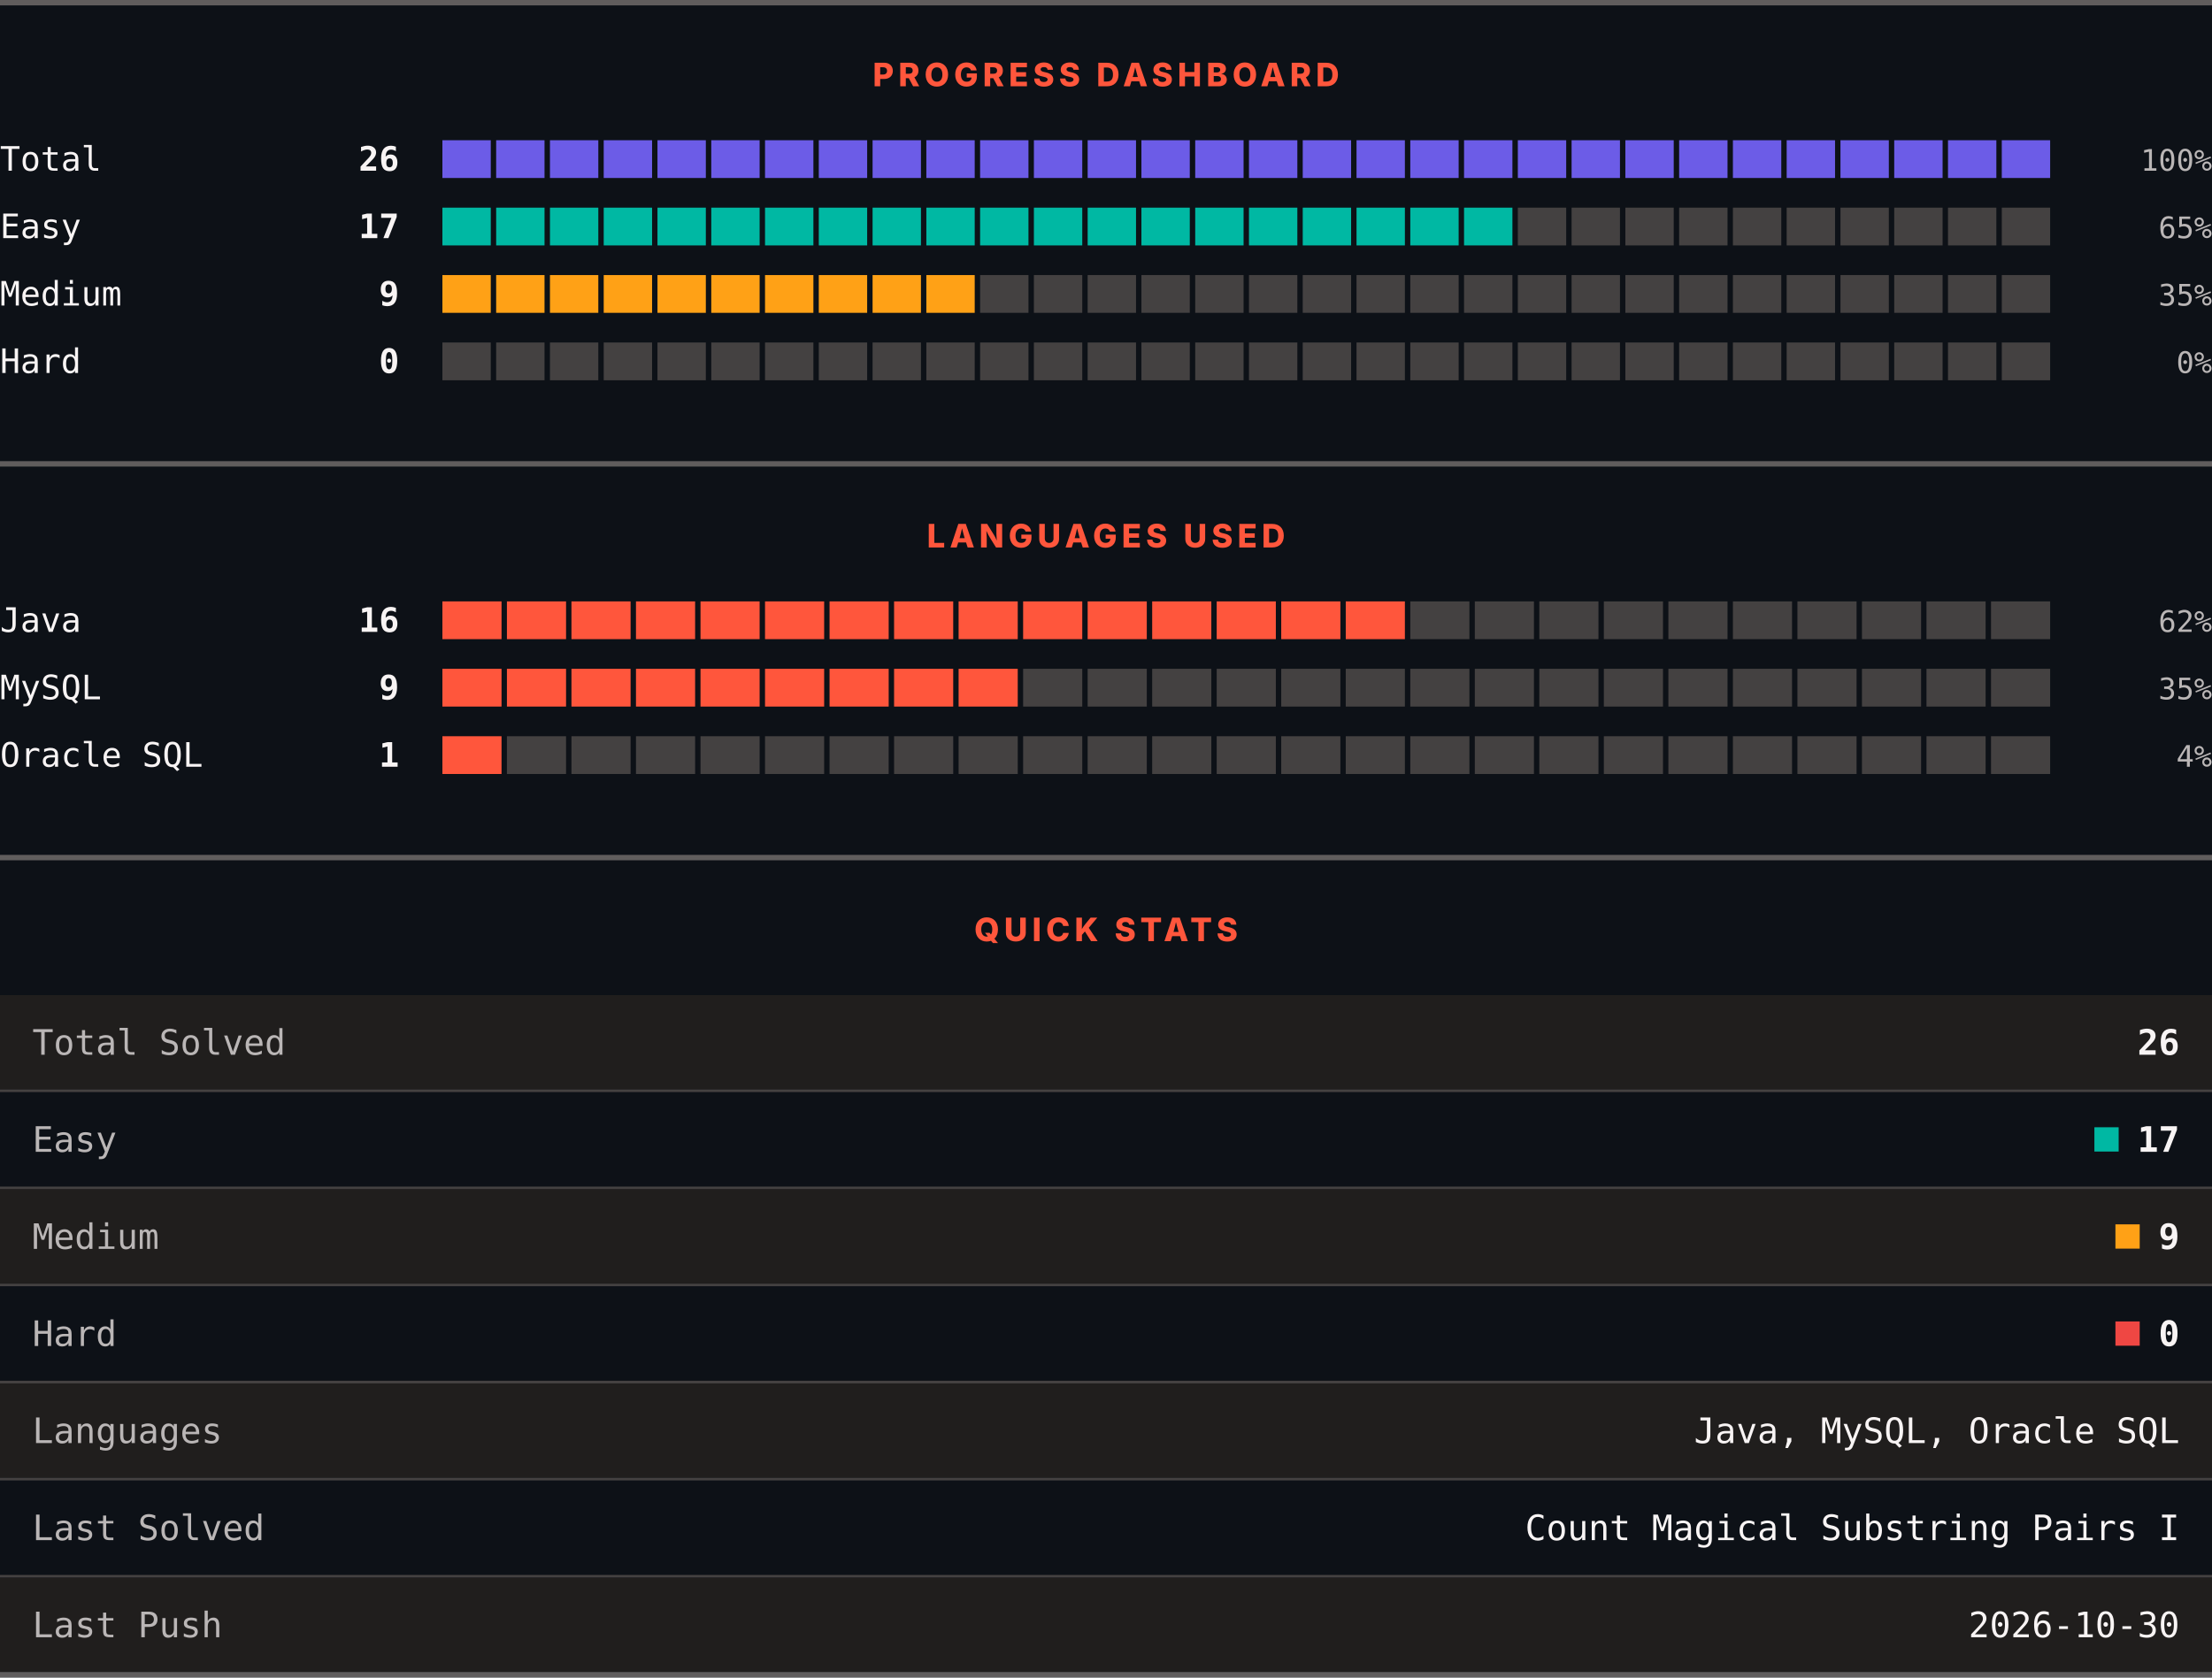
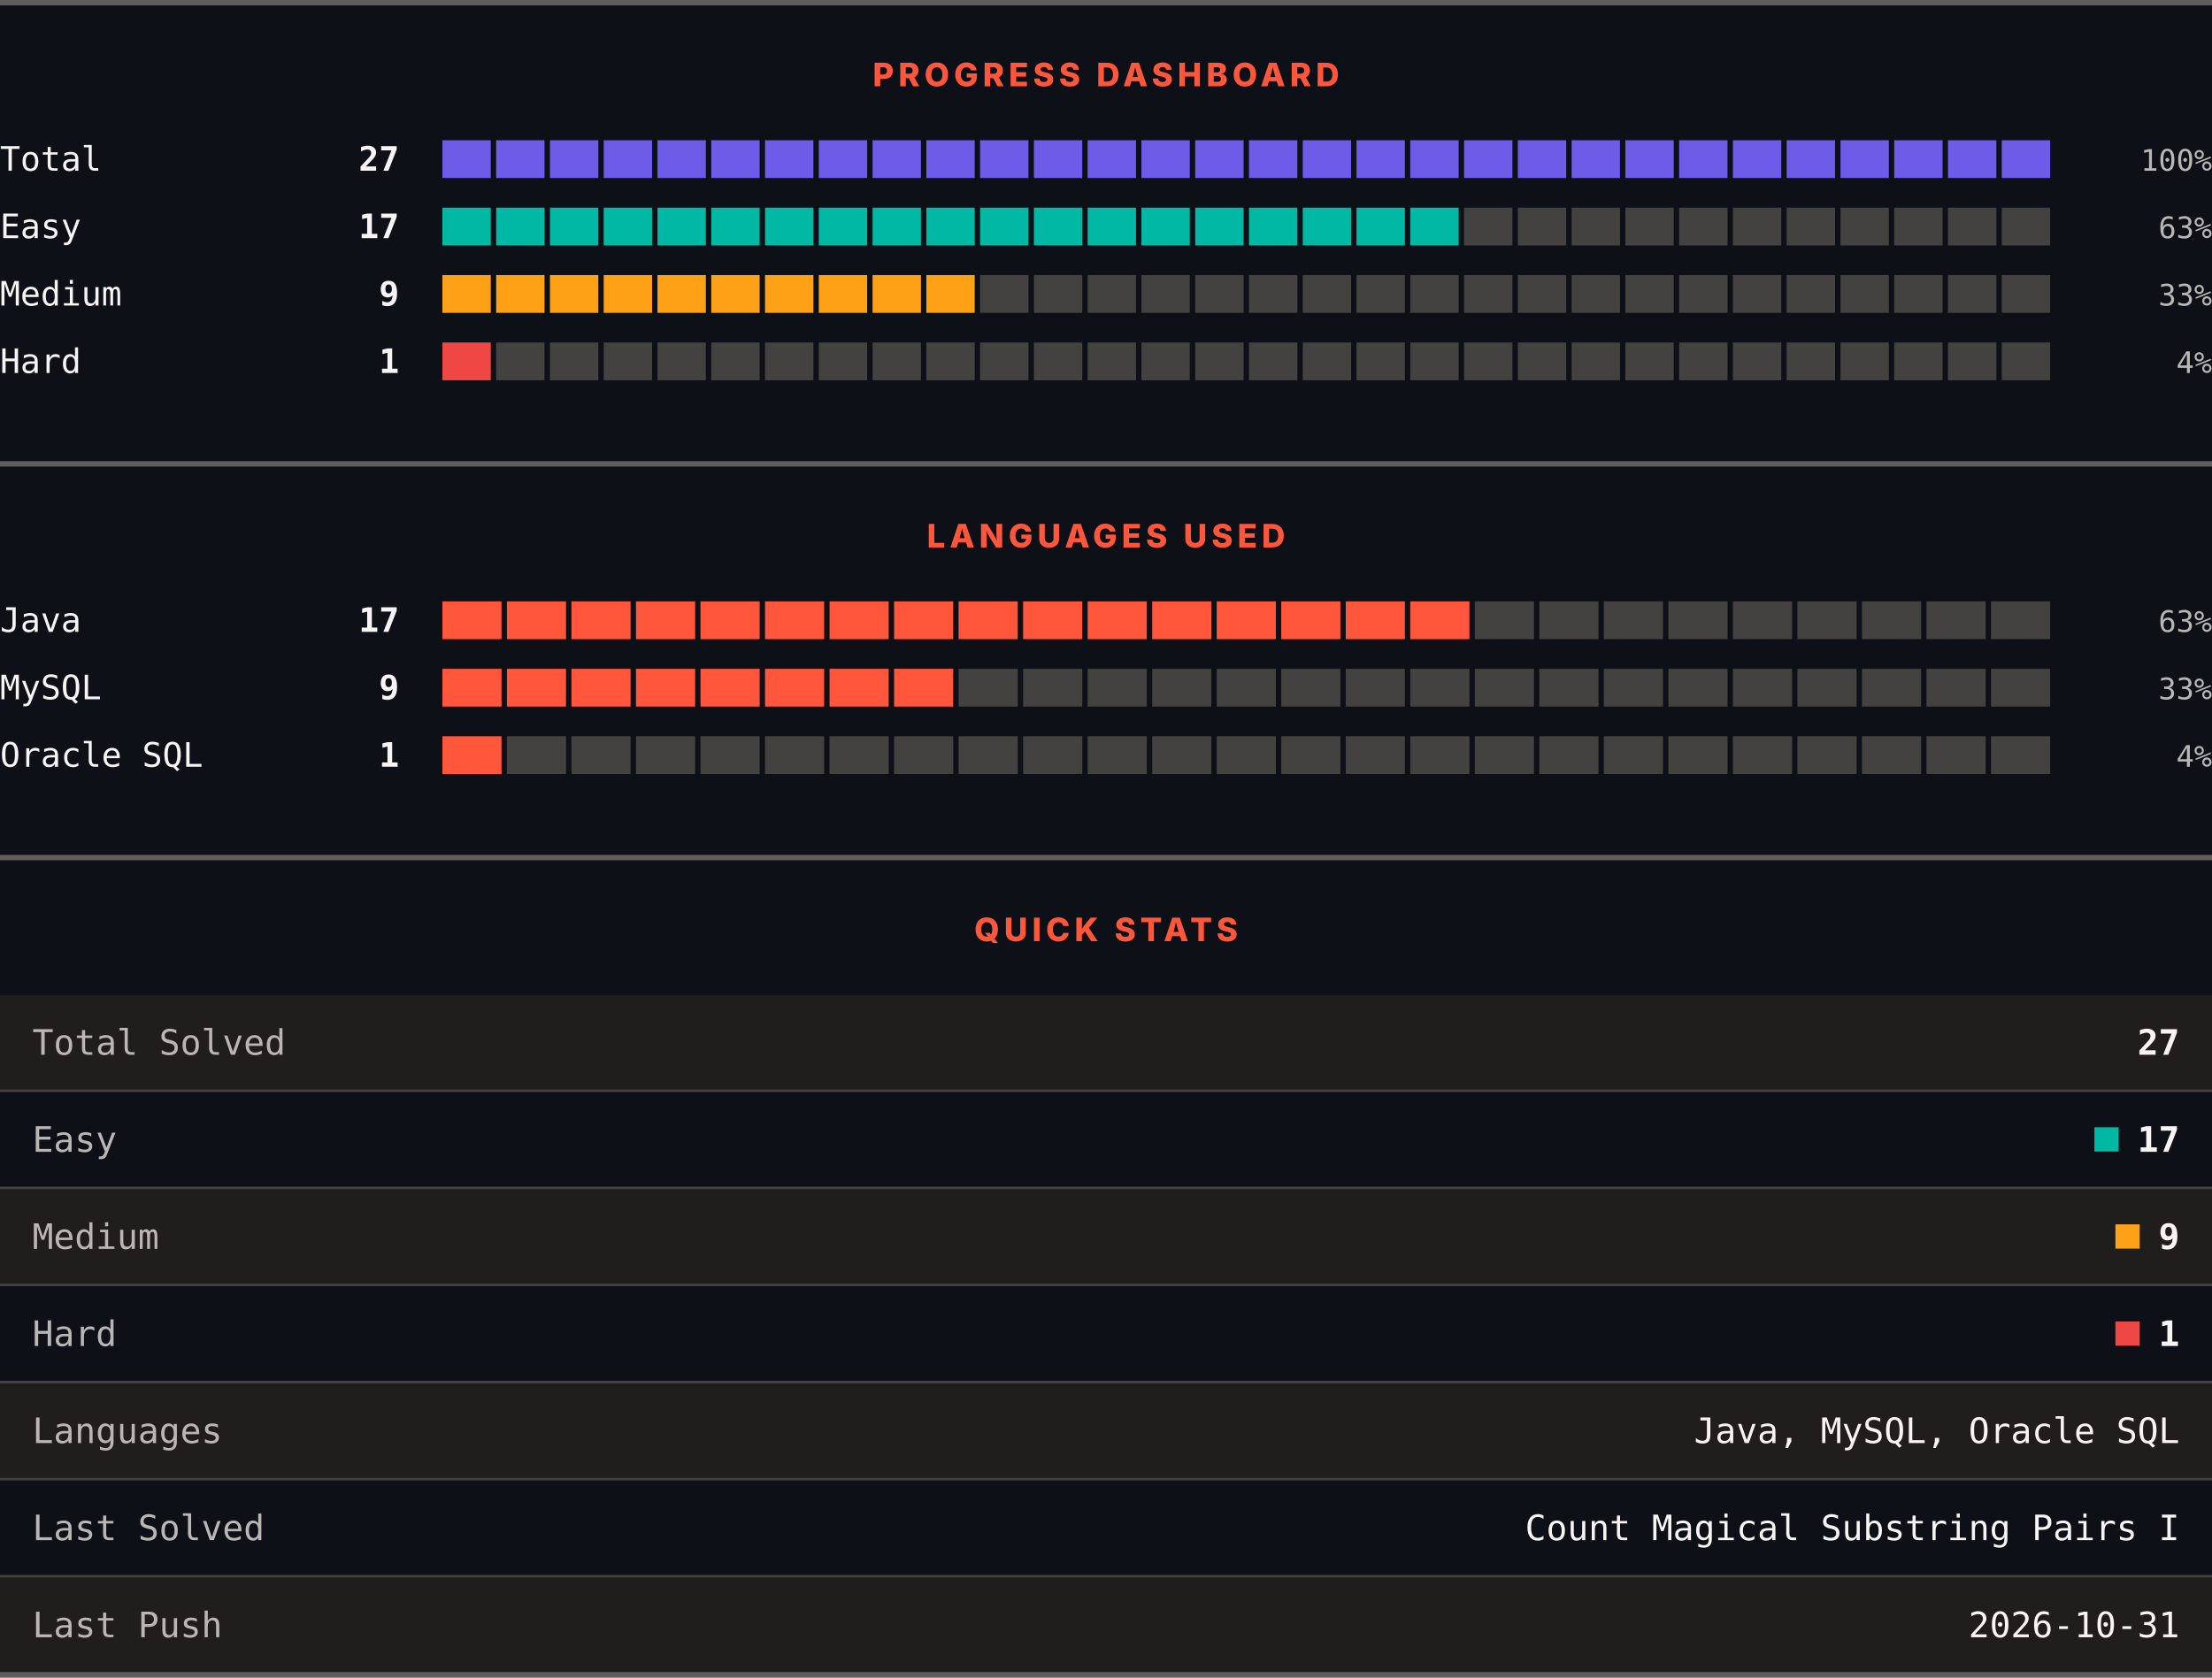
<svg xmlns="http://www.w3.org/2000/svg" width="820" height="622" viewBox="0 0 820 622" role="img" aria-label="LeetCode progress, languages and quick stats">
  <rect width="820" height="622" fill="#0d1117" />
  <rect x="0" y="0" width="820" height="2" fill="#605d5d" />
  <text x="410" y="32" text-anchor="middle" font-family="Archivo, system-ui, -apple-system, Segoe UI, sans-serif" font-size="12" font-weight="800" letter-spacing="1.68" fill="#ff563c">PROGRESS DASHBOARD</text>
  <text x="0" y="63.3" font-family="ui-monospace, SFMono-Regular, Menlo, Consolas, monospace" font-size="12.5" fill="#f8f4f4">Total</text>
-   <text x="148" y="63.3" text-anchor="end" font-family="ui-monospace, SFMono-Regular, Menlo, Consolas, monospace" font-size="12.5" font-weight="700" fill="#f8f4f4">26</text>
+   <text x="148" y="63.3" text-anchor="end" font-family="ui-monospace, SFMono-Regular, Menlo, Consolas, monospace" font-size="12.5" font-weight="700" fill="#f8f4f4">27</text>
  <rect x="164.00" y="52" width="17.93" height="14" fill="#6c5ce7" />
  <rect x="183.93" y="52" width="17.93" height="14" fill="#6c5ce7" />
  <rect x="203.87" y="52" width="17.93" height="14" fill="#6c5ce7" />
  <rect x="223.80" y="52" width="17.93" height="14" fill="#6c5ce7" />
  <rect x="243.73" y="52" width="17.93" height="14" fill="#6c5ce7" />
  <rect x="263.67" y="52" width="17.93" height="14" fill="#6c5ce7" />
  <rect x="283.60" y="52" width="17.93" height="14" fill="#6c5ce7" />
  <rect x="303.53" y="52" width="17.93" height="14" fill="#6c5ce7" />
  <rect x="323.47" y="52" width="17.93" height="14" fill="#6c5ce7" />
  <rect x="343.40" y="52" width="17.93" height="14" fill="#6c5ce7" />
  <rect x="363.33" y="52" width="17.93" height="14" fill="#6c5ce7" />
  <rect x="383.27" y="52" width="17.93" height="14" fill="#6c5ce7" />
  <rect x="403.20" y="52" width="17.93" height="14" fill="#6c5ce7" />
  <rect x="423.13" y="52" width="17.93" height="14" fill="#6c5ce7" />
  <rect x="443.07" y="52" width="17.93" height="14" fill="#6c5ce7" />
  <rect x="463.00" y="52" width="17.93" height="14" fill="#6c5ce7" />
  <rect x="482.93" y="52" width="17.93" height="14" fill="#6c5ce7" />
  <rect x="502.87" y="52" width="17.93" height="14" fill="#6c5ce7" />
  <rect x="522.80" y="52" width="17.93" height="14" fill="#6c5ce7" />
  <rect x="542.73" y="52" width="17.93" height="14" fill="#6c5ce7" />
  <rect x="562.67" y="52" width="17.93" height="14" fill="#6c5ce7" />
  <rect x="582.60" y="52" width="17.93" height="14" fill="#6c5ce7" />
  <rect x="602.53" y="52" width="17.93" height="14" fill="#6c5ce7" />
  <rect x="622.47" y="52" width="17.93" height="14" fill="#6c5ce7" />
  <rect x="642.40" y="52" width="17.93" height="14" fill="#6c5ce7" />
  <rect x="662.33" y="52" width="17.93" height="14" fill="#6c5ce7" />
  <rect x="682.27" y="52" width="17.93" height="14" fill="#6c5ce7" />
  <rect x="702.20" y="52" width="17.93" height="14" fill="#6c5ce7" />
  <rect x="722.13" y="52" width="17.93" height="14" fill="#6c5ce7" />
  <rect x="742.07" y="52" width="17.93" height="14" fill="#6c5ce7" />
  <text x="820" y="63.3" text-anchor="end" font-family="ui-monospace, SFMono-Regular, Menlo, Consolas, monospace" font-size="11" fill="#bab6b6">100%</text>
  <text x="0" y="88.3" font-family="ui-monospace, SFMono-Regular, Menlo, Consolas, monospace" font-size="12.5" fill="#f8f4f4">Easy</text>
  <text x="148" y="88.3" text-anchor="end" font-family="ui-monospace, SFMono-Regular, Menlo, Consolas, monospace" font-size="12.5" font-weight="700" fill="#f8f4f4">17</text>
  <rect x="164.00" y="77" width="17.93" height="14" fill="#00b8a3" />
  <rect x="183.93" y="77" width="17.93" height="14" fill="#00b8a3" />
  <rect x="203.87" y="77" width="17.93" height="14" fill="#00b8a3" />
  <rect x="223.80" y="77" width="17.93" height="14" fill="#00b8a3" />
  <rect x="243.73" y="77" width="17.93" height="14" fill="#00b8a3" />
  <rect x="263.67" y="77" width="17.93" height="14" fill="#00b8a3" />
  <rect x="283.60" y="77" width="17.93" height="14" fill="#00b8a3" />
  <rect x="303.53" y="77" width="17.93" height="14" fill="#00b8a3" />
  <rect x="323.47" y="77" width="17.93" height="14" fill="#00b8a3" />
  <rect x="343.40" y="77" width="17.93" height="14" fill="#00b8a3" />
  <rect x="363.33" y="77" width="17.93" height="14" fill="#00b8a3" />
  <rect x="383.27" y="77" width="17.93" height="14" fill="#00b8a3" />
  <rect x="403.20" y="77" width="17.93" height="14" fill="#00b8a3" />
  <rect x="423.13" y="77" width="17.93" height="14" fill="#00b8a3" />
  <rect x="443.07" y="77" width="17.93" height="14" fill="#00b8a3" />
  <rect x="463.00" y="77" width="17.93" height="14" fill="#00b8a3" />
  <rect x="482.93" y="77" width="17.93" height="14" fill="#00b8a3" />
  <rect x="502.87" y="77" width="17.93" height="14" fill="#00b8a3" />
  <rect x="522.80" y="77" width="17.93" height="14" fill="#00b8a3" />
-   <rect x="542.73" y="77" width="17.93" height="14" fill="#00b8a3" />
+   <rect x="542.73" y="77" width="17.93" height="14" fill="#444141" />
  <rect x="562.67" y="77" width="17.93" height="14" fill="#444141" />
  <rect x="582.60" y="77" width="17.93" height="14" fill="#444141" />
  <rect x="602.53" y="77" width="17.93" height="14" fill="#444141" />
  <rect x="622.47" y="77" width="17.93" height="14" fill="#444141" />
  <rect x="642.40" y="77" width="17.93" height="14" fill="#444141" />
  <rect x="662.33" y="77" width="17.93" height="14" fill="#444141" />
  <rect x="682.27" y="77" width="17.93" height="14" fill="#444141" />
  <rect x="702.20" y="77" width="17.93" height="14" fill="#444141" />
  <rect x="722.13" y="77" width="17.93" height="14" fill="#444141" />
  <rect x="742.07" y="77" width="17.93" height="14" fill="#444141" />
-   <text x="820" y="88.3" text-anchor="end" font-family="ui-monospace, SFMono-Regular, Menlo, Consolas, monospace" font-size="11" fill="#bab6b6">65%</text>
+   <text x="820" y="88.3" text-anchor="end" font-family="ui-monospace, SFMono-Regular, Menlo, Consolas, monospace" font-size="11" fill="#bab6b6">63%</text>
  <text x="0" y="113.3" font-family="ui-monospace, SFMono-Regular, Menlo, Consolas, monospace" font-size="12.5" fill="#f8f4f4">Medium</text>
  <text x="148" y="113.3" text-anchor="end" font-family="ui-monospace, SFMono-Regular, Menlo, Consolas, monospace" font-size="12.5" font-weight="700" fill="#f8f4f4">9</text>
  <rect x="164.00" y="102" width="17.93" height="14" fill="#ffa116" />
  <rect x="183.93" y="102" width="17.93" height="14" fill="#ffa116" />
  <rect x="203.87" y="102" width="17.93" height="14" fill="#ffa116" />
  <rect x="223.80" y="102" width="17.93" height="14" fill="#ffa116" />
  <rect x="243.73" y="102" width="17.93" height="14" fill="#ffa116" />
  <rect x="263.67" y="102" width="17.93" height="14" fill="#ffa116" />
  <rect x="283.60" y="102" width="17.93" height="14" fill="#ffa116" />
  <rect x="303.53" y="102" width="17.93" height="14" fill="#ffa116" />
  <rect x="323.47" y="102" width="17.93" height="14" fill="#ffa116" />
  <rect x="343.40" y="102" width="17.93" height="14" fill="#ffa116" />
  <rect x="363.33" y="102" width="17.93" height="14" fill="#444141" />
  <rect x="383.27" y="102" width="17.93" height="14" fill="#444141" />
  <rect x="403.20" y="102" width="17.93" height="14" fill="#444141" />
  <rect x="423.13" y="102" width="17.93" height="14" fill="#444141" />
  <rect x="443.07" y="102" width="17.93" height="14" fill="#444141" />
  <rect x="463.00" y="102" width="17.93" height="14" fill="#444141" />
  <rect x="482.93" y="102" width="17.93" height="14" fill="#444141" />
  <rect x="502.87" y="102" width="17.93" height="14" fill="#444141" />
  <rect x="522.80" y="102" width="17.93" height="14" fill="#444141" />
  <rect x="542.73" y="102" width="17.93" height="14" fill="#444141" />
  <rect x="562.67" y="102" width="17.93" height="14" fill="#444141" />
  <rect x="582.60" y="102" width="17.93" height="14" fill="#444141" />
  <rect x="602.53" y="102" width="17.93" height="14" fill="#444141" />
  <rect x="622.47" y="102" width="17.93" height="14" fill="#444141" />
  <rect x="642.40" y="102" width="17.93" height="14" fill="#444141" />
  <rect x="662.33" y="102" width="17.93" height="14" fill="#444141" />
  <rect x="682.27" y="102" width="17.93" height="14" fill="#444141" />
  <rect x="702.20" y="102" width="17.93" height="14" fill="#444141" />
  <rect x="722.13" y="102" width="17.93" height="14" fill="#444141" />
  <rect x="742.07" y="102" width="17.93" height="14" fill="#444141" />
-   <text x="820" y="113.3" text-anchor="end" font-family="ui-monospace, SFMono-Regular, Menlo, Consolas, monospace" font-size="11" fill="#bab6b6">35%</text>
+   <text x="820" y="113.3" text-anchor="end" font-family="ui-monospace, SFMono-Regular, Menlo, Consolas, monospace" font-size="11" fill="#bab6b6">33%</text>
  <text x="0" y="138.3" font-family="ui-monospace, SFMono-Regular, Menlo, Consolas, monospace" font-size="12.5" fill="#f8f4f4">Hard</text>
-   <text x="148" y="138.3" text-anchor="end" font-family="ui-monospace, SFMono-Regular, Menlo, Consolas, monospace" font-size="12.5" font-weight="700" fill="#f8f4f4">0</text>
-   <rect x="164.00" y="127" width="17.93" height="14" fill="#444141" />
+   <text x="148" y="138.3" text-anchor="end" font-family="ui-monospace, SFMono-Regular, Menlo, Consolas, monospace" font-size="12.5" font-weight="700" fill="#f8f4f4">1</text>
+   <rect x="164.00" y="127" width="17.93" height="14" fill="#ef4743" />
  <rect x="183.93" y="127" width="17.93" height="14" fill="#444141" />
  <rect x="203.87" y="127" width="17.93" height="14" fill="#444141" />
  <rect x="223.80" y="127" width="17.93" height="14" fill="#444141" />
  <rect x="243.73" y="127" width="17.93" height="14" fill="#444141" />
  <rect x="263.67" y="127" width="17.93" height="14" fill="#444141" />
  <rect x="283.60" y="127" width="17.93" height="14" fill="#444141" />
  <rect x="303.53" y="127" width="17.93" height="14" fill="#444141" />
  <rect x="323.47" y="127" width="17.93" height="14" fill="#444141" />
  <rect x="343.40" y="127" width="17.93" height="14" fill="#444141" />
  <rect x="363.33" y="127" width="17.93" height="14" fill="#444141" />
  <rect x="383.27" y="127" width="17.93" height="14" fill="#444141" />
  <rect x="403.20" y="127" width="17.93" height="14" fill="#444141" />
  <rect x="423.13" y="127" width="17.93" height="14" fill="#444141" />
  <rect x="443.07" y="127" width="17.93" height="14" fill="#444141" />
  <rect x="463.00" y="127" width="17.93" height="14" fill="#444141" />
  <rect x="482.93" y="127" width="17.93" height="14" fill="#444141" />
  <rect x="502.87" y="127" width="17.93" height="14" fill="#444141" />
  <rect x="522.80" y="127" width="17.93" height="14" fill="#444141" />
  <rect x="542.73" y="127" width="17.93" height="14" fill="#444141" />
  <rect x="562.67" y="127" width="17.93" height="14" fill="#444141" />
  <rect x="582.60" y="127" width="17.93" height="14" fill="#444141" />
  <rect x="602.53" y="127" width="17.93" height="14" fill="#444141" />
  <rect x="622.47" y="127" width="17.93" height="14" fill="#444141" />
  <rect x="642.40" y="127" width="17.93" height="14" fill="#444141" />
  <rect x="662.33" y="127" width="17.93" height="14" fill="#444141" />
  <rect x="682.27" y="127" width="17.93" height="14" fill="#444141" />
  <rect x="702.20" y="127" width="17.93" height="14" fill="#444141" />
  <rect x="722.13" y="127" width="17.93" height="14" fill="#444141" />
  <rect x="742.07" y="127" width="17.93" height="14" fill="#444141" />
-   <text x="820" y="138.3" text-anchor="end" font-family="ui-monospace, SFMono-Regular, Menlo, Consolas, monospace" font-size="11" fill="#bab6b6">0%</text>
+   <text x="820" y="138.3" text-anchor="end" font-family="ui-monospace, SFMono-Regular, Menlo, Consolas, monospace" font-size="11" fill="#bab6b6">4%</text>
  <rect x="0" y="171" width="820" height="2" fill="#605d5d" />
  <text x="410" y="203" text-anchor="middle" font-family="Archivo, system-ui, -apple-system, Segoe UI, sans-serif" font-size="12" font-weight="800" letter-spacing="1.68" fill="#ff563c">LANGUAGES USED</text>
  <text x="0" y="234.3" font-family="ui-monospace, SFMono-Regular, Menlo, Consolas, monospace" font-size="12.5" fill="#f8f4f4">Java</text>
-   <text x="148" y="234.3" text-anchor="end" font-family="ui-monospace, SFMono-Regular, Menlo, Consolas, monospace" font-size="12.5" font-weight="700" fill="#f8f4f4">16</text>
+   <text x="148" y="234.3" text-anchor="end" font-family="ui-monospace, SFMono-Regular, Menlo, Consolas, monospace" font-size="12.5" font-weight="700" fill="#f8f4f4">17</text>
  <rect x="164.00" y="223" width="21.92" height="14" fill="#ff563c" />
  <rect x="187.92" y="223" width="21.92" height="14" fill="#ff563c" />
  <rect x="211.84" y="223" width="21.92" height="14" fill="#ff563c" />
  <rect x="235.76" y="223" width="21.92" height="14" fill="#ff563c" />
  <rect x="259.68" y="223" width="21.92" height="14" fill="#ff563c" />
  <rect x="283.60" y="223" width="21.92" height="14" fill="#ff563c" />
  <rect x="307.52" y="223" width="21.92" height="14" fill="#ff563c" />
  <rect x="331.44" y="223" width="21.92" height="14" fill="#ff563c" />
  <rect x="355.36" y="223" width="21.92" height="14" fill="#ff563c" />
  <rect x="379.28" y="223" width="21.92" height="14" fill="#ff563c" />
  <rect x="403.20" y="223" width="21.92" height="14" fill="#ff563c" />
  <rect x="427.12" y="223" width="21.92" height="14" fill="#ff563c" />
  <rect x="451.04" y="223" width="21.92" height="14" fill="#ff563c" />
  <rect x="474.96" y="223" width="21.92" height="14" fill="#ff563c" />
  <rect x="498.88" y="223" width="21.92" height="14" fill="#ff563c" />
-   <rect x="522.80" y="223" width="21.92" height="14" fill="#444141" />
+   <rect x="522.80" y="223" width="21.92" height="14" fill="#ff563c" />
  <rect x="546.72" y="223" width="21.92" height="14" fill="#444141" />
  <rect x="570.64" y="223" width="21.92" height="14" fill="#444141" />
  <rect x="594.56" y="223" width="21.92" height="14" fill="#444141" />
  <rect x="618.48" y="223" width="21.92" height="14" fill="#444141" />
  <rect x="642.40" y="223" width="21.92" height="14" fill="#444141" />
  <rect x="666.32" y="223" width="21.92" height="14" fill="#444141" />
  <rect x="690.24" y="223" width="21.92" height="14" fill="#444141" />
  <rect x="714.16" y="223" width="21.92" height="14" fill="#444141" />
  <rect x="738.08" y="223" width="21.92" height="14" fill="#444141" />
-   <text x="820" y="234.3" text-anchor="end" font-family="ui-monospace, SFMono-Regular, Menlo, Consolas, monospace" font-size="11" fill="#bab6b6">62%</text>
+   <text x="820" y="234.3" text-anchor="end" font-family="ui-monospace, SFMono-Regular, Menlo, Consolas, monospace" font-size="11" fill="#bab6b6">63%</text>
  <text x="0" y="259.3" font-family="ui-monospace, SFMono-Regular, Menlo, Consolas, monospace" font-size="12.5" fill="#f8f4f4">MySQL</text>
  <text x="148" y="259.3" text-anchor="end" font-family="ui-monospace, SFMono-Regular, Menlo, Consolas, monospace" font-size="12.5" font-weight="700" fill="#f8f4f4">9</text>
  <rect x="164.00" y="248" width="21.92" height="14" fill="#ff563c" />
  <rect x="187.92" y="248" width="21.92" height="14" fill="#ff563c" />
  <rect x="211.84" y="248" width="21.92" height="14" fill="#ff563c" />
  <rect x="235.76" y="248" width="21.92" height="14" fill="#ff563c" />
  <rect x="259.68" y="248" width="21.92" height="14" fill="#ff563c" />
  <rect x="283.60" y="248" width="21.92" height="14" fill="#ff563c" />
  <rect x="307.52" y="248" width="21.92" height="14" fill="#ff563c" />
  <rect x="331.44" y="248" width="21.92" height="14" fill="#ff563c" />
-   <rect x="355.36" y="248" width="21.92" height="14" fill="#ff563c" />
+   <rect x="355.36" y="248" width="21.92" height="14" fill="#444141" />
  <rect x="379.28" y="248" width="21.92" height="14" fill="#444141" />
  <rect x="403.20" y="248" width="21.92" height="14" fill="#444141" />
  <rect x="427.12" y="248" width="21.92" height="14" fill="#444141" />
  <rect x="451.04" y="248" width="21.92" height="14" fill="#444141" />
  <rect x="474.96" y="248" width="21.92" height="14" fill="#444141" />
  <rect x="498.88" y="248" width="21.92" height="14" fill="#444141" />
  <rect x="522.80" y="248" width="21.92" height="14" fill="#444141" />
  <rect x="546.72" y="248" width="21.92" height="14" fill="#444141" />
  <rect x="570.64" y="248" width="21.92" height="14" fill="#444141" />
  <rect x="594.56" y="248" width="21.92" height="14" fill="#444141" />
  <rect x="618.48" y="248" width="21.92" height="14" fill="#444141" />
  <rect x="642.40" y="248" width="21.92" height="14" fill="#444141" />
  <rect x="666.32" y="248" width="21.92" height="14" fill="#444141" />
  <rect x="690.24" y="248" width="21.92" height="14" fill="#444141" />
  <rect x="714.16" y="248" width="21.92" height="14" fill="#444141" />
  <rect x="738.08" y="248" width="21.92" height="14" fill="#444141" />
-   <text x="820" y="259.3" text-anchor="end" font-family="ui-monospace, SFMono-Regular, Menlo, Consolas, monospace" font-size="11" fill="#bab6b6">35%</text>
+   <text x="820" y="259.3" text-anchor="end" font-family="ui-monospace, SFMono-Regular, Menlo, Consolas, monospace" font-size="11" fill="#bab6b6">33%</text>
  <text x="0" y="284.3" font-family="ui-monospace, SFMono-Regular, Menlo, Consolas, monospace" font-size="12.5" fill="#f8f4f4">Oracle SQL</text>
  <text x="148" y="284.3" text-anchor="end" font-family="ui-monospace, SFMono-Regular, Menlo, Consolas, monospace" font-size="12.5" font-weight="700" fill="#f8f4f4">1</text>
  <rect x="164.00" y="273" width="21.92" height="14" fill="#ff563c" />
  <rect x="187.92" y="273" width="21.92" height="14" fill="#444141" />
  <rect x="211.84" y="273" width="21.92" height="14" fill="#444141" />
  <rect x="235.76" y="273" width="21.92" height="14" fill="#444141" />
  <rect x="259.68" y="273" width="21.92" height="14" fill="#444141" />
  <rect x="283.60" y="273" width="21.92" height="14" fill="#444141" />
  <rect x="307.52" y="273" width="21.92" height="14" fill="#444141" />
  <rect x="331.44" y="273" width="21.92" height="14" fill="#444141" />
  <rect x="355.36" y="273" width="21.92" height="14" fill="#444141" />
  <rect x="379.28" y="273" width="21.92" height="14" fill="#444141" />
  <rect x="403.20" y="273" width="21.92" height="14" fill="#444141" />
  <rect x="427.12" y="273" width="21.92" height="14" fill="#444141" />
  <rect x="451.04" y="273" width="21.92" height="14" fill="#444141" />
  <rect x="474.96" y="273" width="21.92" height="14" fill="#444141" />
  <rect x="498.88" y="273" width="21.92" height="14" fill="#444141" />
  <rect x="522.80" y="273" width="21.92" height="14" fill="#444141" />
  <rect x="546.72" y="273" width="21.92" height="14" fill="#444141" />
  <rect x="570.64" y="273" width="21.92" height="14" fill="#444141" />
  <rect x="594.56" y="273" width="21.92" height="14" fill="#444141" />
  <rect x="618.48" y="273" width="21.92" height="14" fill="#444141" />
  <rect x="642.40" y="273" width="21.92" height="14" fill="#444141" />
  <rect x="666.32" y="273" width="21.92" height="14" fill="#444141" />
  <rect x="690.24" y="273" width="21.92" height="14" fill="#444141" />
  <rect x="714.16" y="273" width="21.92" height="14" fill="#444141" />
  <rect x="738.08" y="273" width="21.92" height="14" fill="#444141" />
  <text x="820" y="284.3" text-anchor="end" font-family="ui-monospace, SFMono-Regular, Menlo, Consolas, monospace" font-size="11" fill="#bab6b6">4%</text>
  <rect x="0" y="317" width="820" height="2" fill="#605d5d" />
  <text x="410" y="349" text-anchor="middle" font-family="Archivo, system-ui, -apple-system, Segoe UI, sans-serif" font-size="12" font-weight="800" letter-spacing="1.68" fill="#ff563c">QUICK STATS</text>
  <rect x="0" y="369" width="820" height="35" fill="#201e1d" />
  <text x="12" y="391.1" font-family="ui-monospace, SFMono-Regular, Menlo, Consolas, monospace" font-size="13" fill="#bab6b6">Total Solved</text>
-   <text x="808" y="391.1" text-anchor="end" font-family="ui-monospace, SFMono-Regular, Menlo, Consolas, monospace" font-size="13" font-weight="700" fill="#f8f4f4">26</text>
+   <text x="808" y="391.1" text-anchor="end" font-family="ui-monospace, SFMono-Regular, Menlo, Consolas, monospace" font-size="13" font-weight="700" fill="#f8f4f4">27</text>
  <rect x="0" y="404" width="820" height="1" fill="#444141" />
  <rect x="0" y="405" width="820" height="35" fill="#0d1117" />
  <text x="12" y="427.1" font-family="ui-monospace, SFMono-Regular, Menlo, Consolas, monospace" font-size="13" fill="#bab6b6">Easy</text>
  <rect x="776.4" y="418" width="9" height="9" fill="#00b8a3" />
  <text x="808" y="427.1" text-anchor="end" font-family="ui-monospace, SFMono-Regular, Menlo, Consolas, monospace" font-size="13" font-weight="700" fill="#f8f4f4">17</text>
  <rect x="0" y="440" width="820" height="1" fill="#444141" />
  <rect x="0" y="441" width="820" height="35" fill="#201e1d" />
  <text x="12" y="463.1" font-family="ui-monospace, SFMono-Regular, Menlo, Consolas, monospace" font-size="13" fill="#bab6b6">Medium</text>
  <rect x="784.2" y="454" width="9" height="9" fill="#ffa116" />
  <text x="808" y="463.1" text-anchor="end" font-family="ui-monospace, SFMono-Regular, Menlo, Consolas, monospace" font-size="13" font-weight="700" fill="#f8f4f4">9</text>
  <rect x="0" y="476" width="820" height="1" fill="#444141" />
  <rect x="0" y="477" width="820" height="35" fill="#0d1117" />
  <text x="12" y="499.1" font-family="ui-monospace, SFMono-Regular, Menlo, Consolas, monospace" font-size="13" fill="#bab6b6">Hard</text>
  <rect x="784.2" y="490" width="9" height="9" fill="#ef4743" />
-   <text x="808" y="499.1" text-anchor="end" font-family="ui-monospace, SFMono-Regular, Menlo, Consolas, monospace" font-size="13" font-weight="700" fill="#f8f4f4">0</text>
+   <text x="808" y="499.1" text-anchor="end" font-family="ui-monospace, SFMono-Regular, Menlo, Consolas, monospace" font-size="13" font-weight="700" fill="#f8f4f4">1</text>
  <rect x="0" y="512" width="820" height="1" fill="#444141" />
  <rect x="0" y="513" width="820" height="35" fill="#201e1d" />
  <text x="12" y="535.1" font-family="ui-monospace, SFMono-Regular, Menlo, Consolas, monospace" font-size="13" fill="#bab6b6">Languages</text>
  <text x="808" y="535.1" text-anchor="end" font-family="ui-monospace, SFMono-Regular, Menlo, Consolas, monospace" font-size="13" fill="#f8f4f4">Java, MySQL, Oracle SQL</text>
  <rect x="0" y="548" width="820" height="1" fill="#444141" />
  <rect x="0" y="549" width="820" height="35" fill="#0d1117" />
  <text x="12" y="571.1" font-family="ui-monospace, SFMono-Regular, Menlo, Consolas, monospace" font-size="13" fill="#bab6b6">Last Solved</text>
  <text x="808" y="571.1" text-anchor="end" font-family="ui-monospace, SFMono-Regular, Menlo, Consolas, monospace" font-size="13" fill="#f8f4f4">Count Magical Substring Pairs I</text>
  <rect x="0" y="584" width="820" height="1" fill="#444141" />
  <rect x="0" y="585" width="820" height="35" fill="#201e1d" />
  <text x="12" y="607.1" font-family="ui-monospace, SFMono-Regular, Menlo, Consolas, monospace" font-size="13" fill="#bab6b6">Last Push</text>
-   <text x="808" y="607.1" text-anchor="end" font-family="ui-monospace, SFMono-Regular, Menlo, Consolas, monospace" font-size="13" fill="#f8f4f4">2026-10-30</text>
+   <text x="808" y="607.1" text-anchor="end" font-family="ui-monospace, SFMono-Regular, Menlo, Consolas, monospace" font-size="13" fill="#f8f4f4">2026-10-31</text>
  <rect x="0" y="620" width="820" height="2" fill="#605d5d" />
</svg>
